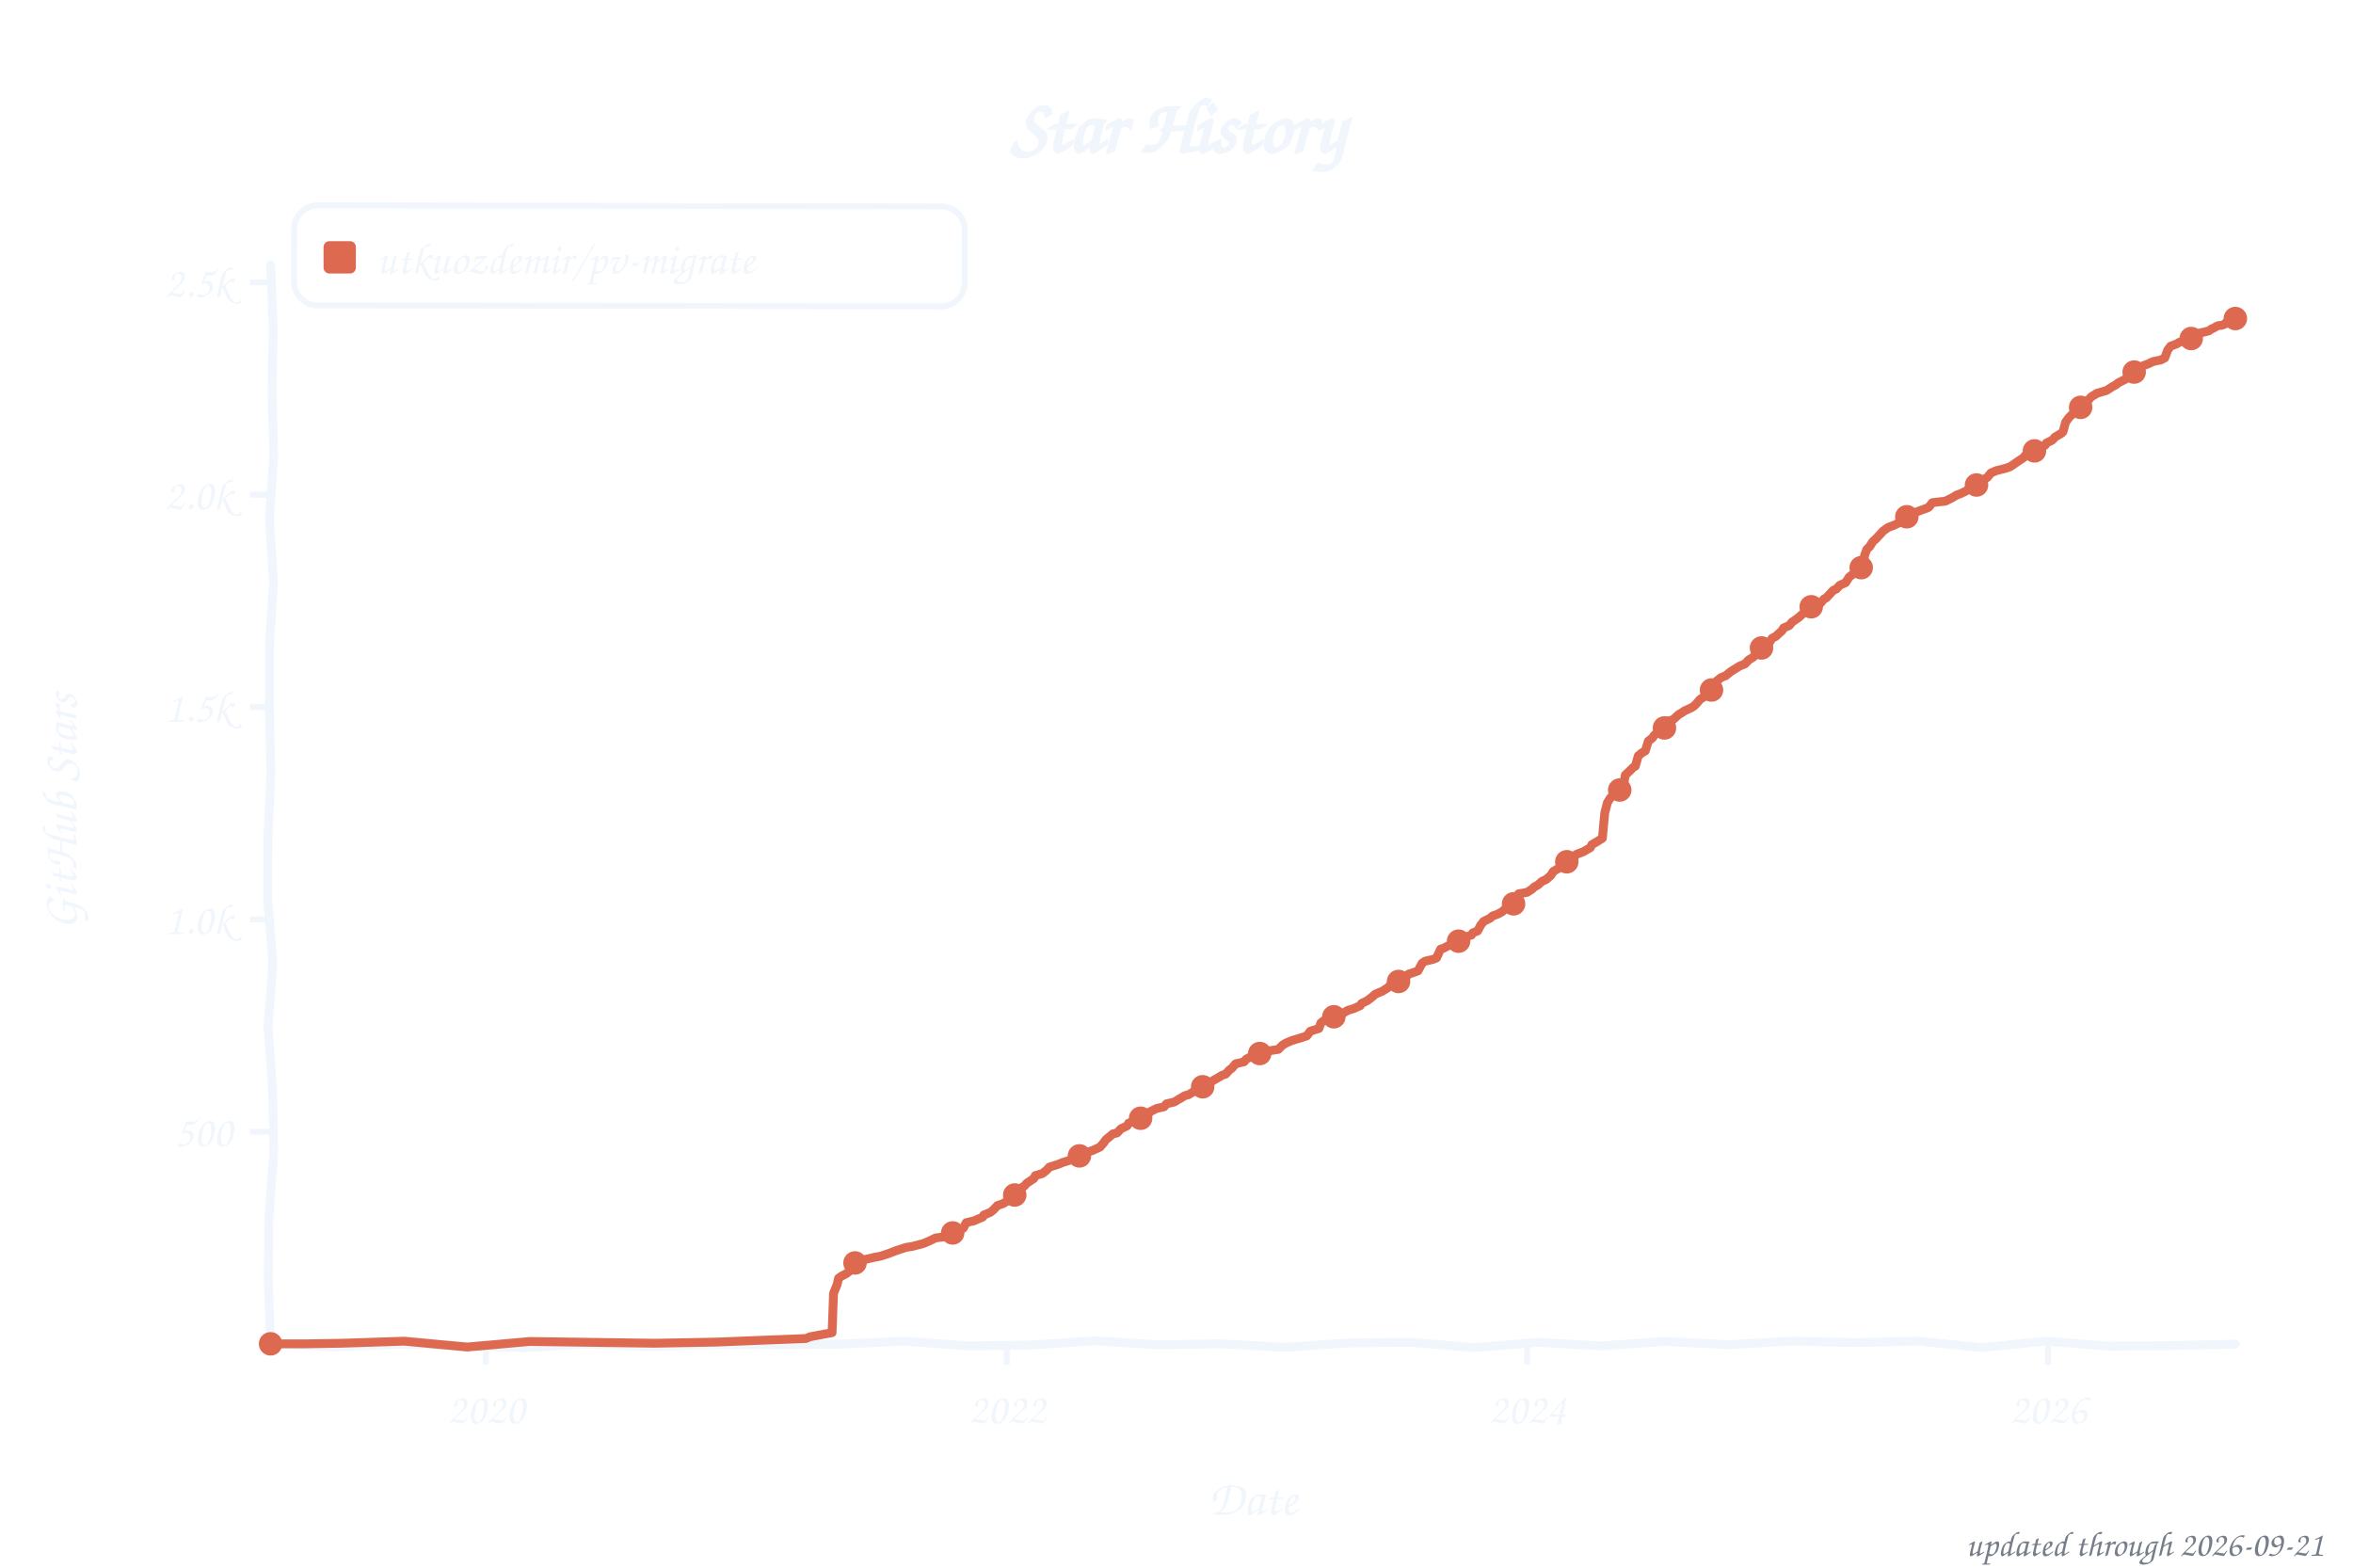
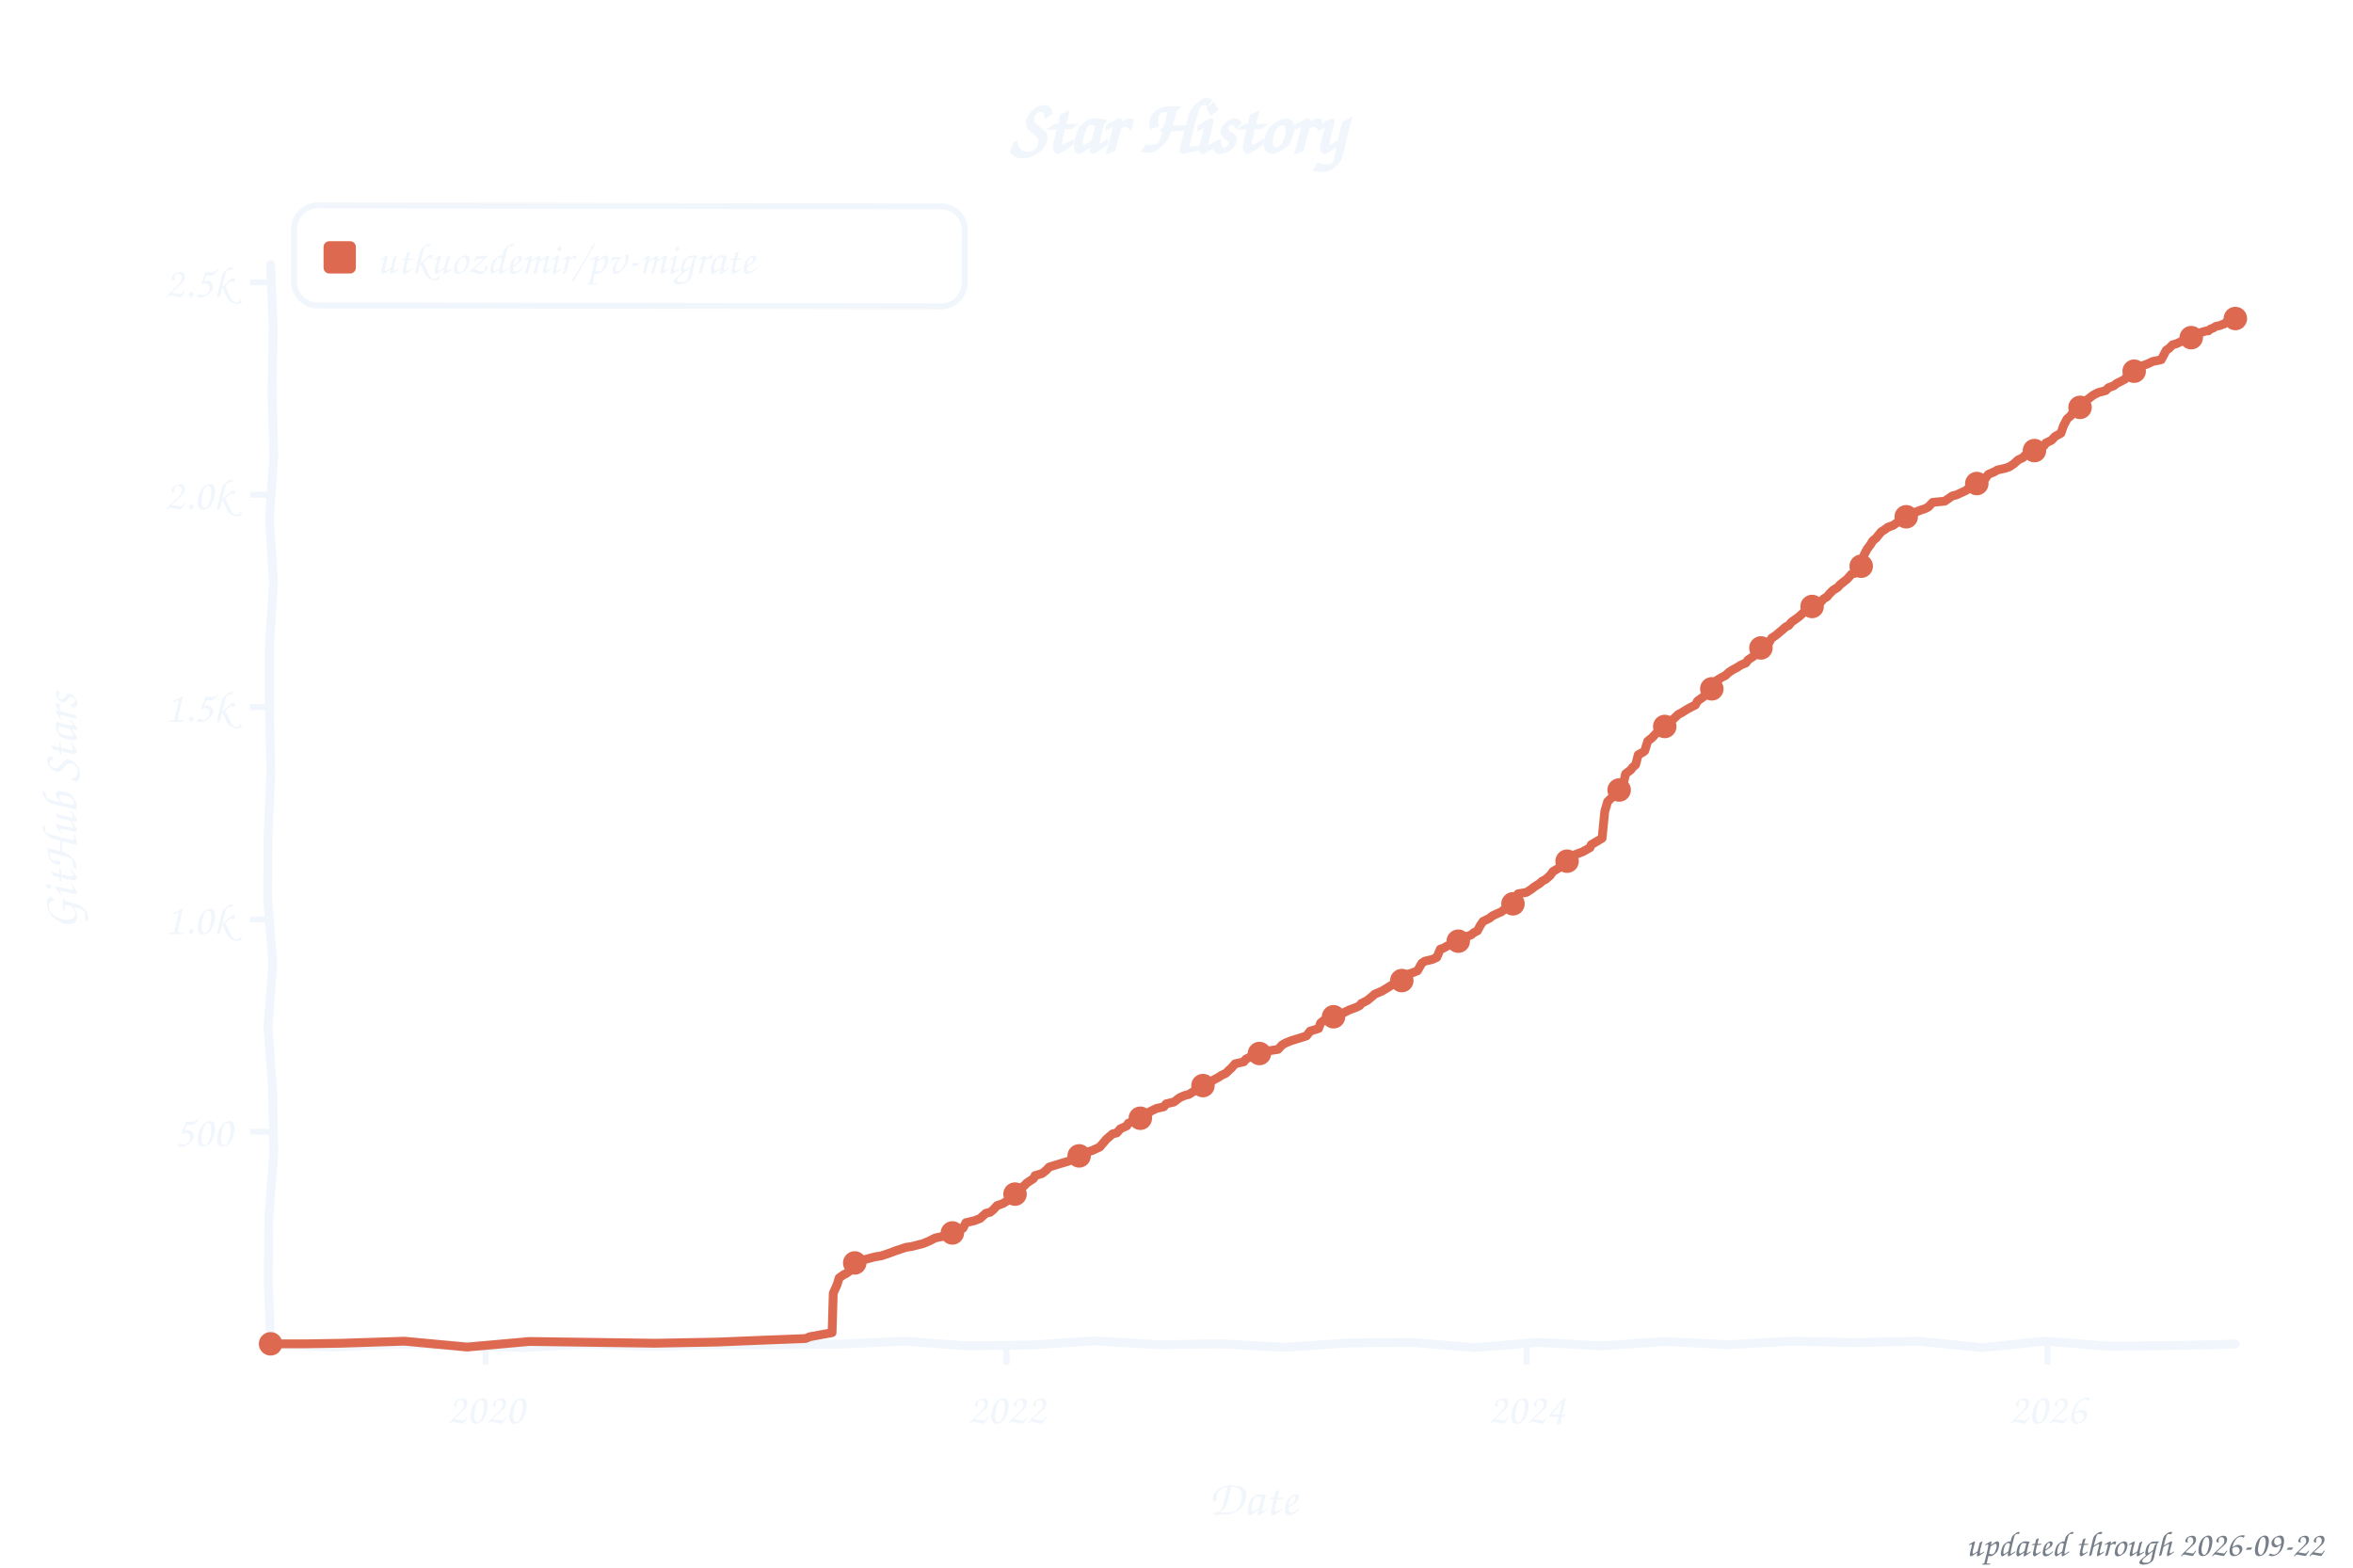
<svg xmlns="http://www.w3.org/2000/svg" width="800" height="533" viewBox="0 0 800 533" role="img" aria-label="Star history of utkuozdemir/pv-migrate">
  <style>text{font-family:"Comic Sans MS","Chalkboard SE","Comic Neue","Marker Felt",cursive}</style>
  <text x="400" y="52" font-size="26" font-weight="bold" text-anchor="middle" fill="#f0f6fc">Star History</text>
  <rect x="100" y="70" width="228" height="34" rx="8" fill="none" stroke="#f0f6fc" stroke-width="2" transform="rotate(0.09 214 87)" />
  <rect x="110" y="82" width="11" height="11" rx="2" fill="#dd6a50" />
  <text x="128" y="93" font-size="15" fill="#f0f6fc" textLength="189" lengthAdjust="spacingAndGlyphs">utkuozdemir/pv-migrate</text>
  <line x1="85" y1="384.8" x2="92" y2="384.8" stroke="#f0f6fc" stroke-width="2" />
  <text x="79" y="389.8" font-size="15" text-anchor="end" fill="#f0f6fc">500</text>
  <line x1="85" y1="312.6" x2="92" y2="312.6" stroke="#f0f6fc" stroke-width="2" />
  <text x="79" y="317.6" font-size="15" text-anchor="end" fill="#f0f6fc">1.0k</text>
  <line x1="85" y1="240.4" x2="92" y2="240.4" stroke="#f0f6fc" stroke-width="2" />
  <text x="79" y="245.4" font-size="15" text-anchor="end" fill="#f0f6fc">1.5k</text>
  <line x1="85" y1="168.2" x2="92" y2="168.2" stroke="#f0f6fc" stroke-width="2" />
  <text x="79" y="173.2" font-size="15" text-anchor="end" fill="#f0f6fc">2.0k</text>
  <line x1="85" y1="96.0" x2="92" y2="96.0" stroke="#f0f6fc" stroke-width="2" />
  <text x="79" y="101.0" font-size="15" text-anchor="end" fill="#f0f6fc">2.5k</text>
-   <line x1="165.2" y1="457" x2="165.2" y2="464" stroke="#f0f6fc" stroke-width="2" />
-   <text x="165.2" y="484" font-size="15" text-anchor="middle" fill="#f0f6fc">2020</text>
-   <line x1="342.3" y1="457" x2="342.3" y2="464" stroke="#f0f6fc" stroke-width="2" />
-   <text x="342.3" y="484" font-size="15" text-anchor="middle" fill="#f0f6fc">2022</text>
-   <line x1="519.2" y1="457" x2="519.2" y2="464" stroke="#f0f6fc" stroke-width="2" />
-   <text x="519.2" y="484" font-size="15" text-anchor="middle" fill="#f0f6fc">2024</text>
-   <line x1="696.3" y1="457" x2="696.3" y2="464" stroke="#f0f6fc" stroke-width="2" />
-   <text x="696.3" y="484" font-size="15" text-anchor="middle" fill="#f0f6fc">2026</text>
+   <line x1="165.1" y1="457" x2="165.1" y2="464" stroke="#f0f6fc" stroke-width="2" />
+   <text x="165.1" y="484" font-size="15" text-anchor="middle" fill="#f0f6fc">2020</text>
+   <line x1="342.2" y1="457" x2="342.2" y2="464" stroke="#f0f6fc" stroke-width="2" />
+   <text x="342.2" y="484" font-size="15" text-anchor="middle" fill="#f0f6fc">2022</text>
+   <line x1="519.0" y1="457" x2="519.0" y2="464" stroke="#f0f6fc" stroke-width="2" />
+   <text x="519.0" y="484" font-size="15" text-anchor="middle" fill="#f0f6fc">2024</text>
+   <line x1="696.1" y1="457" x2="696.1" y2="464" stroke="#f0f6fc" stroke-width="2" />
+   <text x="696.1" y="484" font-size="15" text-anchor="middle" fill="#f0f6fc">2026</text>
  <text x="426" y="515" font-size="17" text-anchor="middle" fill="#f0f6fc">Date</text>
  <text x="26" y="276" font-size="17" text-anchor="middle" fill="#f0f6fc" transform="rotate(-90 26 276)">GitHub Stars</text>
  <path d="M 92.0,90.0 L 92.9,111.6 L 92.5,133.2 L 93.1,154.8 L 91.6,176.4 L 93.0,197.9 L 91.6,219.5 L 91.6,241.1 L 92.1,262.7 L 91.1,284.3 L 91.0,305.9 L 92.8,327.5 L 91.1,349.1 L 92.7,370.6 L 93.1,392.2 L 91.4,413.8 L 91.2,435.4 L 92.0,457.0 L 113.5,458.0 L 135.1,457.0 L 156.6,457.5 L 178.2,458.2 L 199.7,457.0 L 221.3,457.8 L 242.8,457.2 L 264.4,457.2 L 285.9,457.0 L 307.5,456.0 L 329.0,457.6 L 350.6,457.3 L 372.1,455.9 L 393.7,457.2 L 415.2,456.9 L 436.8,458.1 L 458.3,456.6 L 479.9,456.4 L 501.4,458.2 L 523.0,456.4 L 544.5,457.6 L 566.1,456.1 L 587.6,457.2 L 609.2,456.0 L 630.7,456.5 L 652.3,456.0 L 673.8,458.2 L 695.4,456.0 L 716.9,457.7 L 738.5,457.5 L 760.0,457.0" fill="none" stroke="#f0f6fc" stroke-width="3" stroke-linecap="round" stroke-linejoin="round" />
-   <path d="M 92.0,456.9 L 104.1,456.9 L 116.2,456.7 L 137.5,456.0 L 158.8,458.0 L 180.1,456.1 L 201.4,456.4 L 222.6,456.7 L 243.9,456.3 L 258.5,455.7 L 274.0,455.1 L 275.4,454.5 L 282.9,453.1 L 283.4,439.7 L 284.6,436.8 L 285.1,434.6 L 286.1,433.9 L 287.8,433.0 L 289.2,431.9 L 290.0,429.7 L 291.9,429.1 L 293.8,428.3 L 297.2,427.5 L 299.4,427.1 L 302.1,426.2 L 304.7,425.2 L 308.1,424.1 L 310.1,423.8 L 313.9,422.8 L 315.6,422.1 L 318.1,420.9 L 321.2,420.5 L 323.1,419.3 L 325.6,418.3 L 327.5,417.6 L 328.5,415.7 L 331.1,415.1 L 334.1,413.8 L 334.5,413.1 L 336.7,412.2 L 337.7,411.4 L 339.1,409.9 L 341.1,409.2 L 343.0,408.0 L 343.7,407.0 L 345.7,405.4 L 346.9,404.0 L 348.1,403.4 L 349.1,402.3 L 351.5,400.7 L 352.0,399.7 L 354.4,399.0 L 355.9,397.8 L 356.8,396.8 L 359.7,395.9 L 361.4,395.2 L 365.3,394.0 L 366.3,393.8 L 367.5,392.3 L 369.7,391.7 L 371.4,391.2 L 374.0,390.0 L 375.2,388.6 L 376.0,387.5 L 378.4,385.5 L 379.8,385.2 L 381.1,383.8 L 383.2,382.8 L 383.7,381.9 L 386.1,380.9 L 387.4,380.5 L 388.6,379.9 L 390.5,378.7 L 391.0,378.0 L 393.2,376.9 L 395.8,376.3 L 396.6,375.3 L 399.2,374.7 L 400.7,373.8 L 402.9,372.5 L 404.1,372.2 L 406.7,370.6 L 408.2,370.1 L 409.2,369.1 L 411.1,368.3 L 412.6,367.3 L 414.0,366.5 L 415.5,365.6 L 416.7,365.2 L 417.9,363.9 L 418.9,363.1 L 420.1,361.7 L 423.0,361.0 L 423.7,360.1 L 424.9,359.5 L 426.4,358.7 L 428.8,358.1 L 430.0,357.5 L 434.6,356.8 L 436.1,355.3 L 437.3,354.6 L 439.2,353.8 L 442.8,352.7 L 444.3,352.2 L 445.5,350.6 L 448.4,349.7 L 449.1,347.8 L 450.1,347.0 L 452.8,346.4 L 454.5,345.4 L 456.6,344.5 L 458.3,343.5 L 460.3,342.9 L 462.5,341.9 L 462.9,341.2 L 464.9,340.2 L 466.6,338.9 L 467.6,338.0 L 470.0,337.0 L 471.9,335.8 L 472.6,335.0 L 475.5,333.7 L 477.2,333.1 L 478.9,331.2 L 479.9,330.9 L 482.1,330.1 L 483.5,327.5 L 484.5,326.8 L 487.2,326.2 L 488.4,325.7 L 489.8,322.7 L 490.8,322.4 L 492.3,321.6 L 495.2,320.7 L 496.1,319.7 L 496.6,319.2 L 500.3,317.9 L 500.7,317.2 L 502.4,316.5 L 503.4,314.6 L 504.4,313.3 L 506.6,312.2 L 507.5,311.4 L 509.0,310.9 L 510.7,310.0 L 512.1,308.7 L 513.1,307.5 L 514.8,306.8 L 516.3,303.9 L 519.2,303.4 L 520.9,302.3 L 521.6,301.6 L 523.0,300.8 L 524.2,299.7 L 525.7,299.0 L 527.2,297.7 L 528.1,296.3 L 529.8,295.3 L 531.8,294.1 L 532.7,293.0 L 534.2,292.4 L 534.7,292.0 L 535.9,290.5 L 538.3,289.6 L 540.7,288.2 L 541.2,287.2 L 542.9,286.2 L 544.8,285.0 L 545.6,276.4 L 546.5,272.9 L 547.5,271.3 L 549.4,269.3 L 550.2,268.7 L 551.9,267.4 L 552.6,263.5 L 554.1,262.1 L 555.3,260.9 L 556.0,260.5 L 557.0,257.0 L 558.2,256.0 L 559.4,255.3 L 560.4,252.0 L 561.8,250.9 L 562.5,249.9 L 564.5,248.5 L 565.9,247.5 L 567.1,245.2 L 568.8,244.7 L 570.8,242.9 L 571.7,242.4 L 572.7,241.7 L 574.9,240.7 L 575.9,240.1 L 576.8,239.2 L 578.0,237.8 L 579.5,236.8 L 580.7,235.5 L 581.4,235.1 L 582.4,233.8 L 583.6,231.6 L 585.1,230.4 L 586.8,229.7 L 587.5,229.1 L 588.5,228.3 L 590.6,227.0 L 591.4,226.5 L 593.3,225.7 L 594.5,224.4 L 596.0,223.5 L 597.7,221.8 L 598.9,220.3 L 599.6,219.5 L 601.5,218.6 L 602.5,217.0 L 603.7,216.4 L 605.9,214.4 L 606.4,213.5 L 608.3,212.7 L 609.3,211.5 L 611.2,210.2 L 612.7,208.9 L 613.9,207.8 L 614.9,206.8 L 616.3,206.2 L 617.3,205.7 L 619.0,205.0 L 620.2,203.6 L 620.9,203.3 L 622.1,202.0 L 623.3,200.7 L 624.3,200.3 L 625.5,199.0 L 627.5,198.1 L 628.7,196.2 L 630.4,194.9 L 632.3,193.5 L 633.5,191.3 L 634.0,188.6 L 634.7,186.8 L 635.7,185.8 L 636.7,184.2 L 638.1,182.9 L 639.1,181.8 L 640.3,180.5 L 642.0,179.3 L 643.9,178.6 L 645.2,178.0 L 646.4,177.2 L 647.3,176.1 L 649.3,175.3 L 651.0,174.3 L 653.1,173.5 L 655.3,172.7 L 655.8,172.4 L 657.0,170.9 L 661.4,170.4 L 663.8,169.2 L 665.3,168.3 L 666.7,167.8 L 668.7,166.8 L 669.9,165.6 L 672.0,164.9 L 672.5,164.2 L 674.5,163.0 L 675.7,162.3 L 676.9,160.8 L 678.8,160.0 L 682.0,159.2 L 683.4,158.7 L 684.9,157.7 L 685.6,157.2 L 688.0,155.6 L 688.5,154.9 L 690.2,154.2 L 691.9,153.2 L 692.9,152.6 L 695.3,151.4 L 695.8,150.6 L 697.7,149.7 L 698.7,148.6 L 700.9,147.3 L 701.4,146.8 L 702.3,143.5 L 703.5,141.9 L 704.8,140.6 L 705.7,139.9 L 706.5,138.9 L 707.9,138.0 L 709.1,137.2 L 710.8,135.1 L 711.5,134.6 L 713.0,133.7 L 716.1,132.8 L 716.6,132.5 L 718.3,131.4 L 719.3,130.9 L 720.3,130.1 L 722.7,128.9 L 723.4,127.8 L 725.4,126.8 L 726.1,126.0 L 727.8,125.0 L 728.5,124.4 L 730.4,123.7 L 732.1,122.9 L 734.6,122.4 L 736.0,121.7 L 737.0,119.0 L 738.0,117.7 L 740.1,116.9 L 740.9,116.4 L 743.3,115.6 L 745.0,115.1 L 746.9,113.5 L 748.1,113.2 L 751.0,112.5 L 751.8,111.9 L 752.7,111.5 L 753.7,110.9 L 754.2,110.7 L 755.4,110.6 L 756.4,110.2 L 757.1,109.4 L 758.1,109.3 L 759.3,108.7 L 760.0,108.3" fill="none" stroke="#dd6a50" stroke-width="3" stroke-linecap="round" stroke-linejoin="round" />
+   <path d="M 92.0,456.9 L 104.1,456.9 L 116.2,456.7 L 137.5,456.0 L 158.8,458.0 L 180.0,456.1 L 201.3,456.4 L 222.6,456.7 L 243.9,456.3 L 258.4,455.7 L 273.9,455.1 L 275.3,454.5 L 282.9,453.1 L 283.3,439.7 L 284.6,436.8 L 285.3,434.5 L 287.0,433.3 L 287.7,433.0 L 289.2,431.9 L 289.9,429.7 L 291.8,429.1 L 293.8,428.3 L 297.6,427.3 L 299.6,427.0 L 302.0,426.2 L 304.7,425.2 L 308.0,424.1 L 310.0,423.8 L 313.9,422.8 L 315.6,422.1 L 318.0,420.9 L 322.3,420.0 L 323.1,419.3 L 325.5,418.3 L 327.4,417.6 L 328.4,415.7 L 331.1,415.1 L 333.2,414.3 L 335.2,412.5 L 336.6,412.2 L 337.6,411.4 L 339.0,409.9 L 341.0,409.2 L 342.9,408.0 L 343.7,407.0 L 345.6,405.4 L 346.8,404.0 L 348.3,403.1 L 349.0,402.3 L 351.4,400.7 L 351.9,399.7 L 354.3,399.0 L 355.8,397.8 L 356.7,396.8 L 360.6,395.6 L 363.0,394.9 L 364.7,394.2 L 366.2,393.8 L 367.4,392.3 L 369.6,391.7 L 371.3,391.2 L 373.9,390.0 L 375.1,388.6 L 376.1,387.4 L 378.3,385.5 L 379.7,385.2 L 380.9,383.8 L 383.1,382.8 L 383.6,381.9 L 386.0,380.9 L 387.2,380.5 L 388.9,379.6 L 390.4,378.7 L 390.9,378.0 L 393.1,376.9 L 395.7,376.3 L 396.5,375.3 L 399.1,374.7 L 401.1,373.2 L 402.7,372.5 L 404.2,372.1 L 406.6,370.6 L 408.1,370.1 L 409.0,369.1 L 411.0,368.3 L 412.4,367.3 L 414.4,366.2 L 415.3,365.6 L 416.8,364.9 L 417.8,363.9 L 418.7,363.1 L 419.9,361.7 L 422.9,361.0 L 423.6,360.1 L 424.8,359.5 L 426.2,358.7 L 428.7,358.1 L 429.9,357.5 L 434.5,356.8 L 435.9,355.3 L 437.1,354.6 L 439.1,353.8 L 442.7,352.7 L 444.2,352.2 L 445.4,350.6 L 448.3,349.7 L 449.0,347.8 L 450.0,347.0 L 452.6,346.4 L 454.3,345.4 L 456.5,344.5 L 458.7,343.4 L 461.1,342.5 L 462.3,341.9 L 462.8,341.2 L 464.8,340.2 L 466.4,338.9 L 467.4,338.0 L 469.8,337.0 L 471.8,335.8 L 474.2,334.3 L 475.4,333.7 L 477.1,333.1 L 478.8,331.2 L 479.8,330.9 L 481.9,330.1 L 483.4,327.5 L 484.4,326.8 L 487.0,326.2 L 488.5,325.5 L 489.7,322.7 L 490.7,322.4 L 492.1,321.6 L 495.0,320.7 L 496.0,319.7 L 497.5,318.8 L 500.1,317.9 L 501.1,317.1 L 502.3,316.5 L 503.3,314.6 L 504.2,313.3 L 506.4,312.2 L 507.4,311.4 L 509.1,310.6 L 510.5,310.0 L 512.0,308.7 L 513.0,307.5 L 514.6,306.8 L 516.1,303.9 L 519.0,303.4 L 520.7,302.3 L 521.7,301.5 L 523.6,300.3 L 524.3,299.6 L 525.5,299.0 L 527.0,297.7 L 528.0,296.3 L 529.7,295.3 L 531.6,294.1 L 532.6,293.0 L 534.0,292.4 L 535.0,290.9 L 535.7,290.5 L 538.1,289.6 L 540.6,288.2 L 541.0,287.2 L 542.7,286.2 L 544.7,285.0 L 545.6,275.9 L 546.6,272.5 L 548.3,270.9 L 549.3,269.3 L 550.0,268.7 L 551.7,267.4 L 552.7,263.1 L 554.4,261.8 L 555.1,260.9 L 556.1,260.0 L 557.0,256.6 L 558.7,255.7 L 559.2,255.3 L 560.2,252.0 L 561.6,250.9 L 563.6,248.8 L 565.3,248.2 L 566.2,246.9 L 567.0,245.2 L 568.7,244.7 L 570.6,242.9 L 571.6,242.4 L 573.7,241.1 L 575.2,240.3 L 576.4,239.7 L 577.1,238.4 L 577.9,237.8 L 579.3,236.8 L 580.5,235.5 L 581.3,235.1 L 582.7,232.5 L 583.9,231.2 L 585.4,230.3 L 586.6,229.7 L 587.8,228.6 L 589.0,227.8 L 590.5,227.0 L 591.9,226.1 L 593.6,225.4 L 594.3,224.4 L 596.5,222.9 L 597.7,221.6 L 598.4,220.5 L 599.4,219.5 L 601.4,218.6 L 602.3,217.0 L 603.8,216.0 L 605.7,214.4 L 607.2,213.1 L 608.1,212.7 L 609.1,211.5 L 611.5,209.8 L 612.5,208.9 L 614.0,207.5 L 614.7,206.8 L 616.6,205.9 L 617.8,205.3 L 618.8,205.0 L 620.0,203.6 L 621.2,202.9 L 621.9,202.0 L 623.2,200.7 L 624.8,199.7 L 625.6,198.8 L 628.0,196.9 L 629.5,195.2 L 631.1,194.8 L 632.4,193.2 L 633.3,191.3 L 633.8,188.6 L 634.8,186.7 L 636.0,185.1 L 636.7,183.9 L 637.9,182.9 L 639.6,180.8 L 640.6,180.2 L 641.8,179.3 L 643.7,178.6 L 645.4,177.4 L 646.4,176.9 L 647.6,176.0 L 650.0,174.4 L 651.3,174.1 L 653.4,173.3 L 654.4,173.0 L 655.6,172.4 L 657.1,170.8 L 661.2,170.4 L 663.8,168.6 L 665.1,168.3 L 667.5,167.2 L 668.4,166.8 L 669.7,165.6 L 671.8,164.9 L 672.6,164.0 L 675.0,162.7 L 676.0,161.3 L 678.1,160.4 L 679.1,159.8 L 681.8,159.2 L 683.2,158.7 L 684.7,157.7 L 686.1,156.4 L 687.8,155.6 L 688.5,154.8 L 690.5,153.9 L 691.9,152.9 L 694.4,152.0 L 695.1,151.4 L 695.6,150.6 L 697.5,149.7 L 698.7,148.4 L 700.7,147.3 L 701.6,144.7 L 702.8,142.4 L 704.1,141.3 L 704.5,140.6 L 705.5,139.9 L 706.2,138.9 L 708.7,137.7 L 709.1,136.3 L 711.1,134.8 L 711.6,134.4 L 713.3,133.5 L 715.9,132.8 L 716.9,131.8 L 718.6,131.2 L 719.6,130.4 L 721.2,129.6 L 722.5,128.9 L 723.2,127.8 L 725.1,126.8 L 726.6,125.6 L 727.8,124.9 L 728.3,124.4 L 730.2,123.7 L 731.9,122.9 L 734.8,122.3 L 736.5,119.1 L 737.5,118.4 L 738.7,117.2 L 739.9,116.9 L 741.6,116.1 L 743.5,115.3 L 744.7,115.1 L 746.7,113.5 L 750.1,112.5 L 750.8,112.5 L 751.5,111.9 L 752.5,111.5 L 753.5,110.9 L 754.7,110.7 L 755.6,110.3 L 756.1,110.2 L 757.1,109.4 L 758.1,109.0 L 759.0,108.7 L 760.0,108.3" fill="none" stroke="#dd6a50" stroke-width="3" stroke-linecap="round" stroke-linejoin="round" />
  <circle cx="92.0" cy="456.9" r="4" fill="#dd6a50" />
-   <circle cx="290.7" cy="429.4" r="4" fill="#dd6a50" />
-   <circle cx="323.9" cy="419.2" r="4" fill="#dd6a50" />
-   <circle cx="345.0" cy="406.3" r="4" fill="#dd6a50" />
-   <circle cx="367.0" cy="393.0" r="4" fill="#dd6a50" />
-   <circle cx="387.8" cy="380.2" r="4" fill="#dd6a50" />
-   <circle cx="408.9" cy="369.5" r="4" fill="#dd6a50" />
-   <circle cx="428.3" cy="358.2" r="4" fill="#dd6a50" />
-   <circle cx="453.5" cy="345.7" r="4" fill="#dd6a50" />
-   <circle cx="475.5" cy="333.7" r="4" fill="#dd6a50" />
-   <circle cx="495.9" cy="320.0" r="4" fill="#dd6a50" />
-   <circle cx="514.6" cy="307.3" r="4" fill="#dd6a50" />
-   <circle cx="532.7" cy="293.0" r="4" fill="#dd6a50" />
-   <circle cx="550.7" cy="268.6" r="4" fill="#dd6a50" />
-   <circle cx="565.9" cy="247.5" r="4" fill="#dd6a50" />
-   <circle cx="581.9" cy="234.6" r="4" fill="#dd6a50" />
-   <circle cx="598.9" cy="220.3" r="4" fill="#dd6a50" />
-   <circle cx="615.8" cy="206.3" r="4" fill="#dd6a50" />
-   <circle cx="632.8" cy="193.0" r="4" fill="#dd6a50" />
-   <circle cx="648.3" cy="175.7" r="4" fill="#dd6a50" />
-   <circle cx="672.0" cy="164.9" r="4" fill="#dd6a50" />
-   <circle cx="691.7" cy="153.3" r="4" fill="#dd6a50" />
-   <circle cx="707.4" cy="138.5" r="4" fill="#dd6a50" />
-   <circle cx="725.6" cy="126.5" r="4" fill="#dd6a50" />
-   <circle cx="745.0" cy="115.1" r="4" fill="#dd6a50" />
+   <circle cx="290.6" cy="429.4" r="4" fill="#dd6a50" />
+   <circle cx="323.8" cy="419.2" r="4" fill="#dd6a50" />
+   <circle cx="345.1" cy="406.0" r="4" fill="#dd6a50" />
+   <circle cx="366.9" cy="393.0" r="4" fill="#dd6a50" />
+   <circle cx="387.7" cy="380.2" r="4" fill="#dd6a50" />
+   <circle cx="409.0" cy="369.1" r="4" fill="#dd6a50" />
+   <circle cx="428.2" cy="358.2" r="4" fill="#dd6a50" />
+   <circle cx="453.4" cy="345.7" r="4" fill="#dd6a50" />
+   <circle cx="476.6" cy="333.4" r="4" fill="#dd6a50" />
+   <circle cx="495.8" cy="320.0" r="4" fill="#dd6a50" />
+   <circle cx="514.4" cy="307.3" r="4" fill="#dd6a50" />
+   <circle cx="532.8" cy="292.8" r="4" fill="#dd6a50" />
+   <circle cx="550.5" cy="268.6" r="4" fill="#dd6a50" />
+   <circle cx="566.0" cy="247.0" r="4" fill="#dd6a50" />
+   <circle cx="582.0" cy="234.2" r="4" fill="#dd6a50" />
+   <circle cx="598.7" cy="220.3" r="4" fill="#dd6a50" />
+   <circle cx="616.1" cy="206.2" r="4" fill="#dd6a50" />
+   <circle cx="632.8" cy="192.5" r="4" fill="#dd6a50" />
+   <circle cx="648.1" cy="175.7" r="4" fill="#dd6a50" />
+   <circle cx="672.1" cy="164.4" r="4" fill="#dd6a50" />
+   <circle cx="691.7" cy="153.2" r="4" fill="#dd6a50" />
+   <circle cx="707.2" cy="138.5" r="4" fill="#dd6a50" />
+   <circle cx="725.6" cy="126.2" r="4" fill="#dd6a50" />
+   <circle cx="745.0" cy="114.8" r="4" fill="#dd6a50" />
  <circle cx="760.0" cy="108.3" r="4" fill="#dd6a50" />
-   <text x="790" y="529" font-size="12" text-anchor="end" fill="#767e89">updated through 2026-09-21</text>
+   <text x="790" y="529" font-size="12" text-anchor="end" fill="#767e89">updated through 2026-09-22</text>
</svg>
